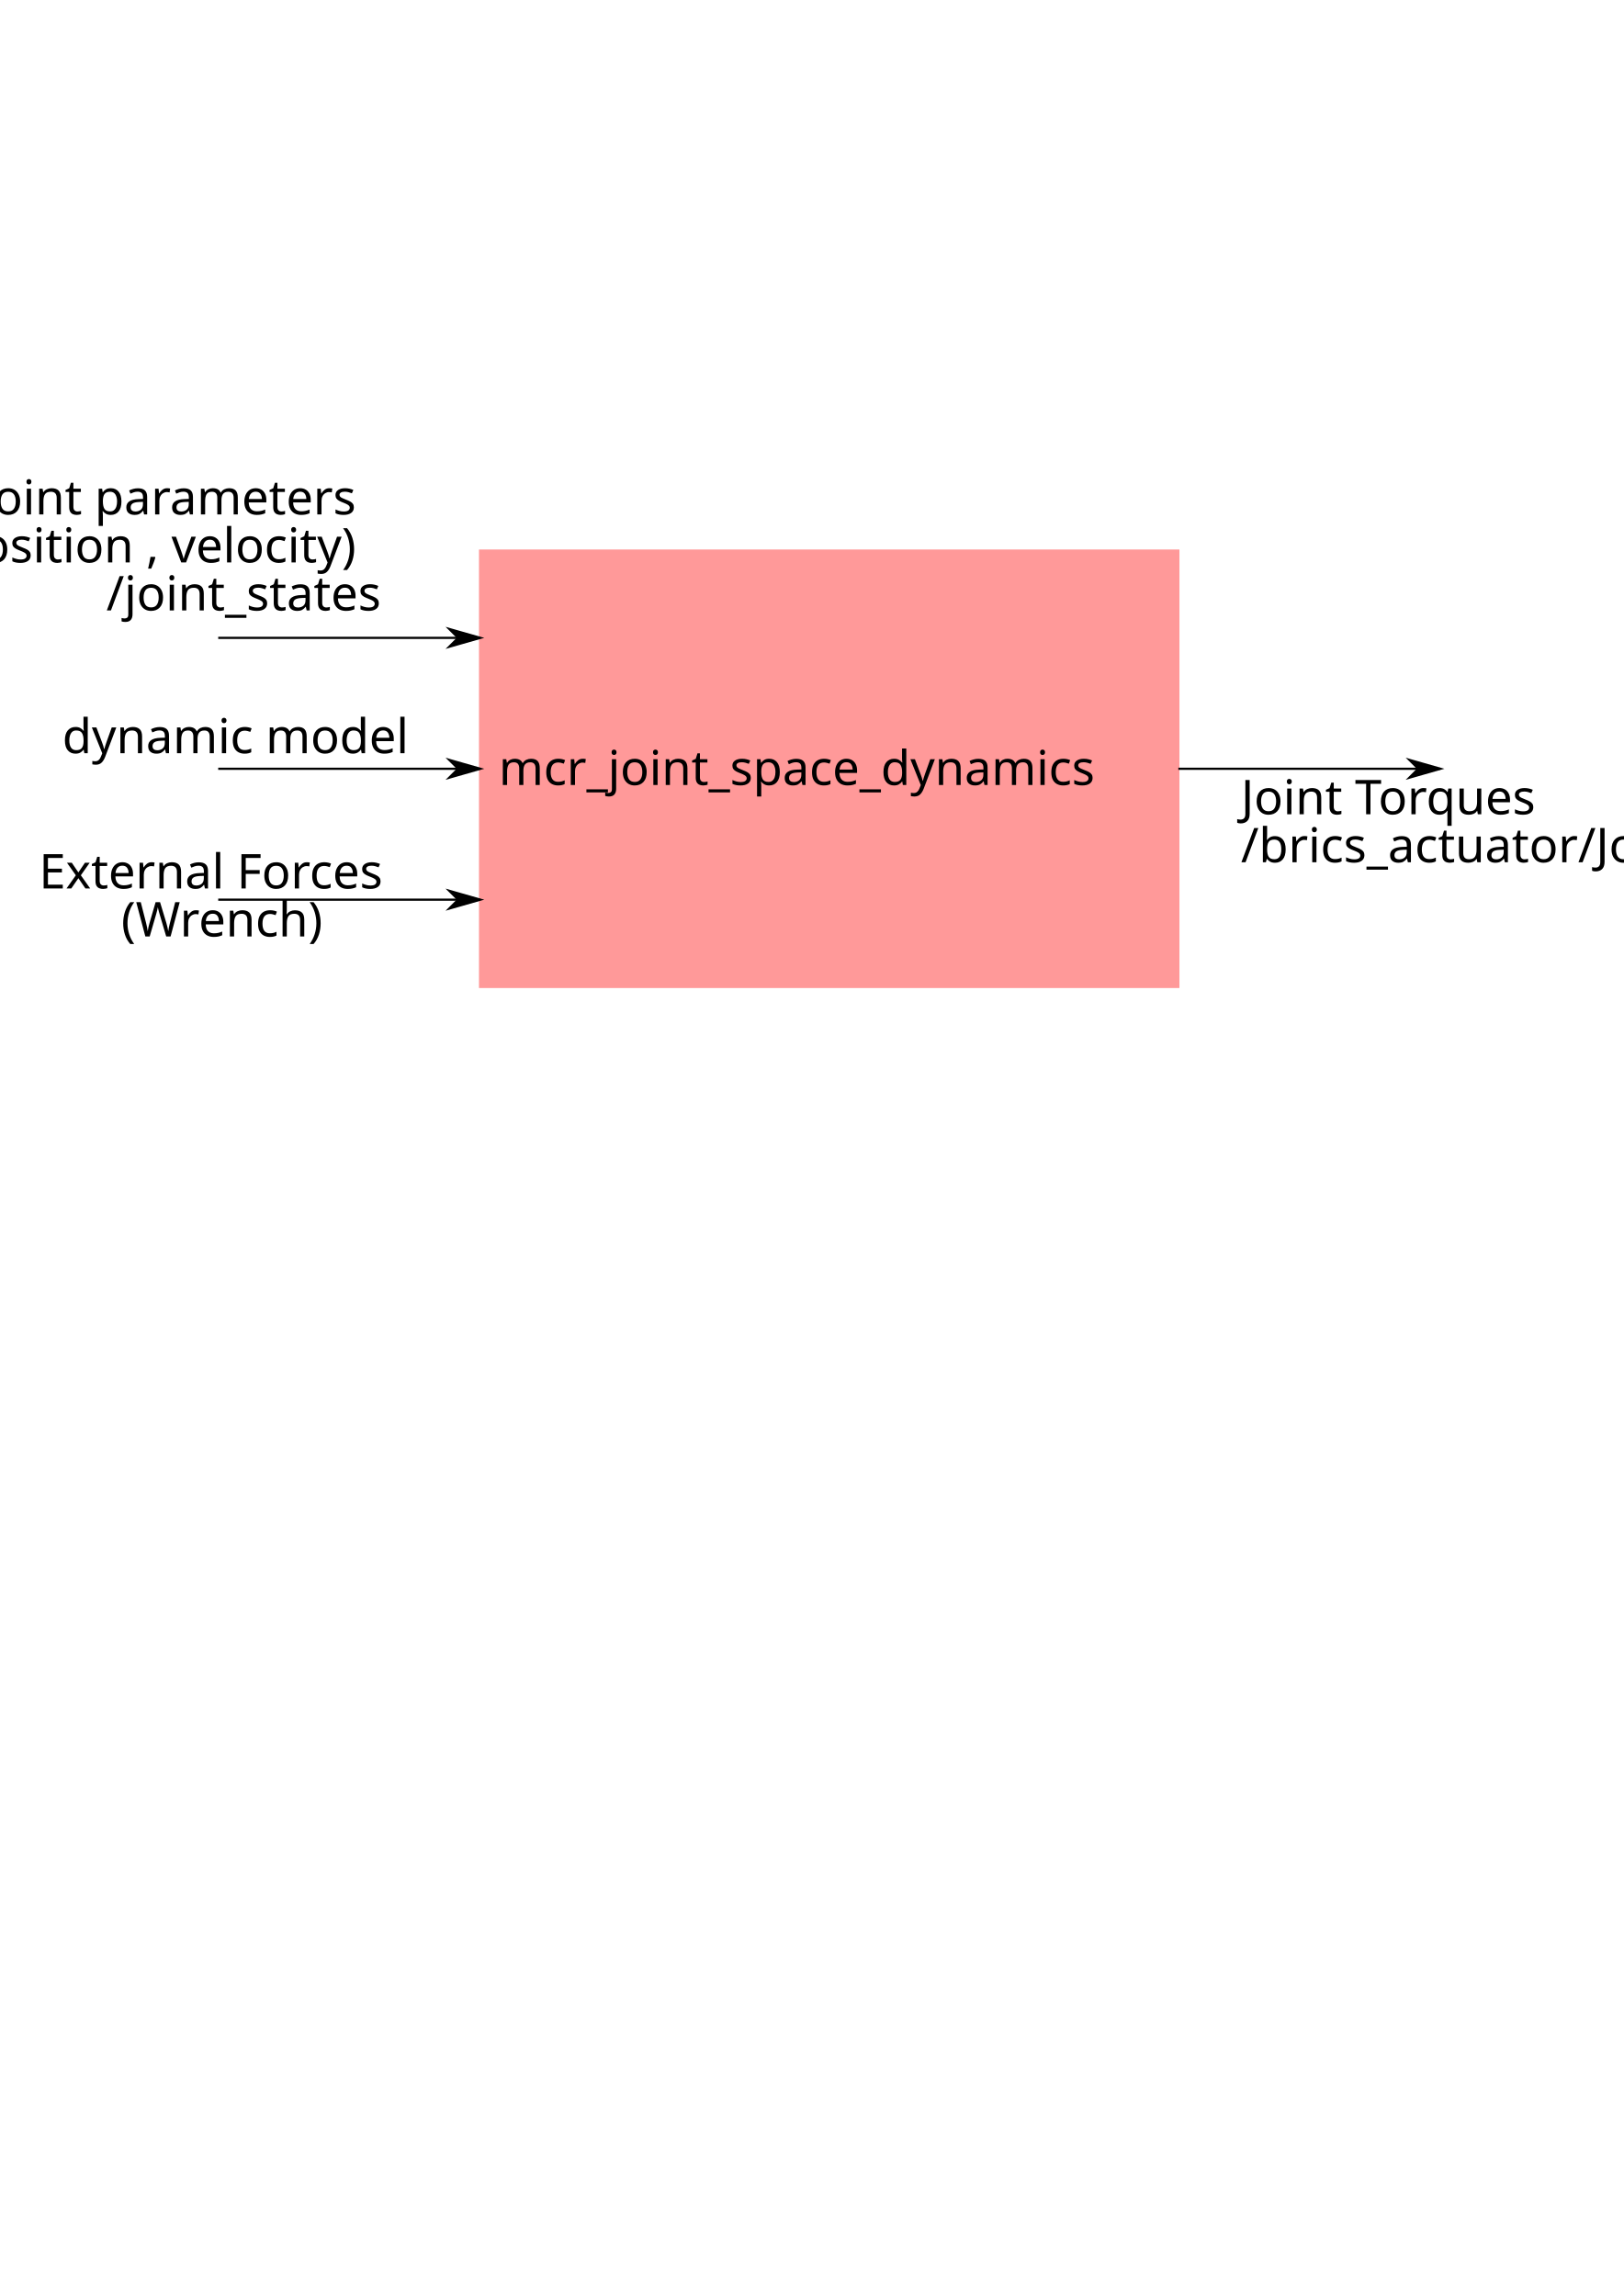
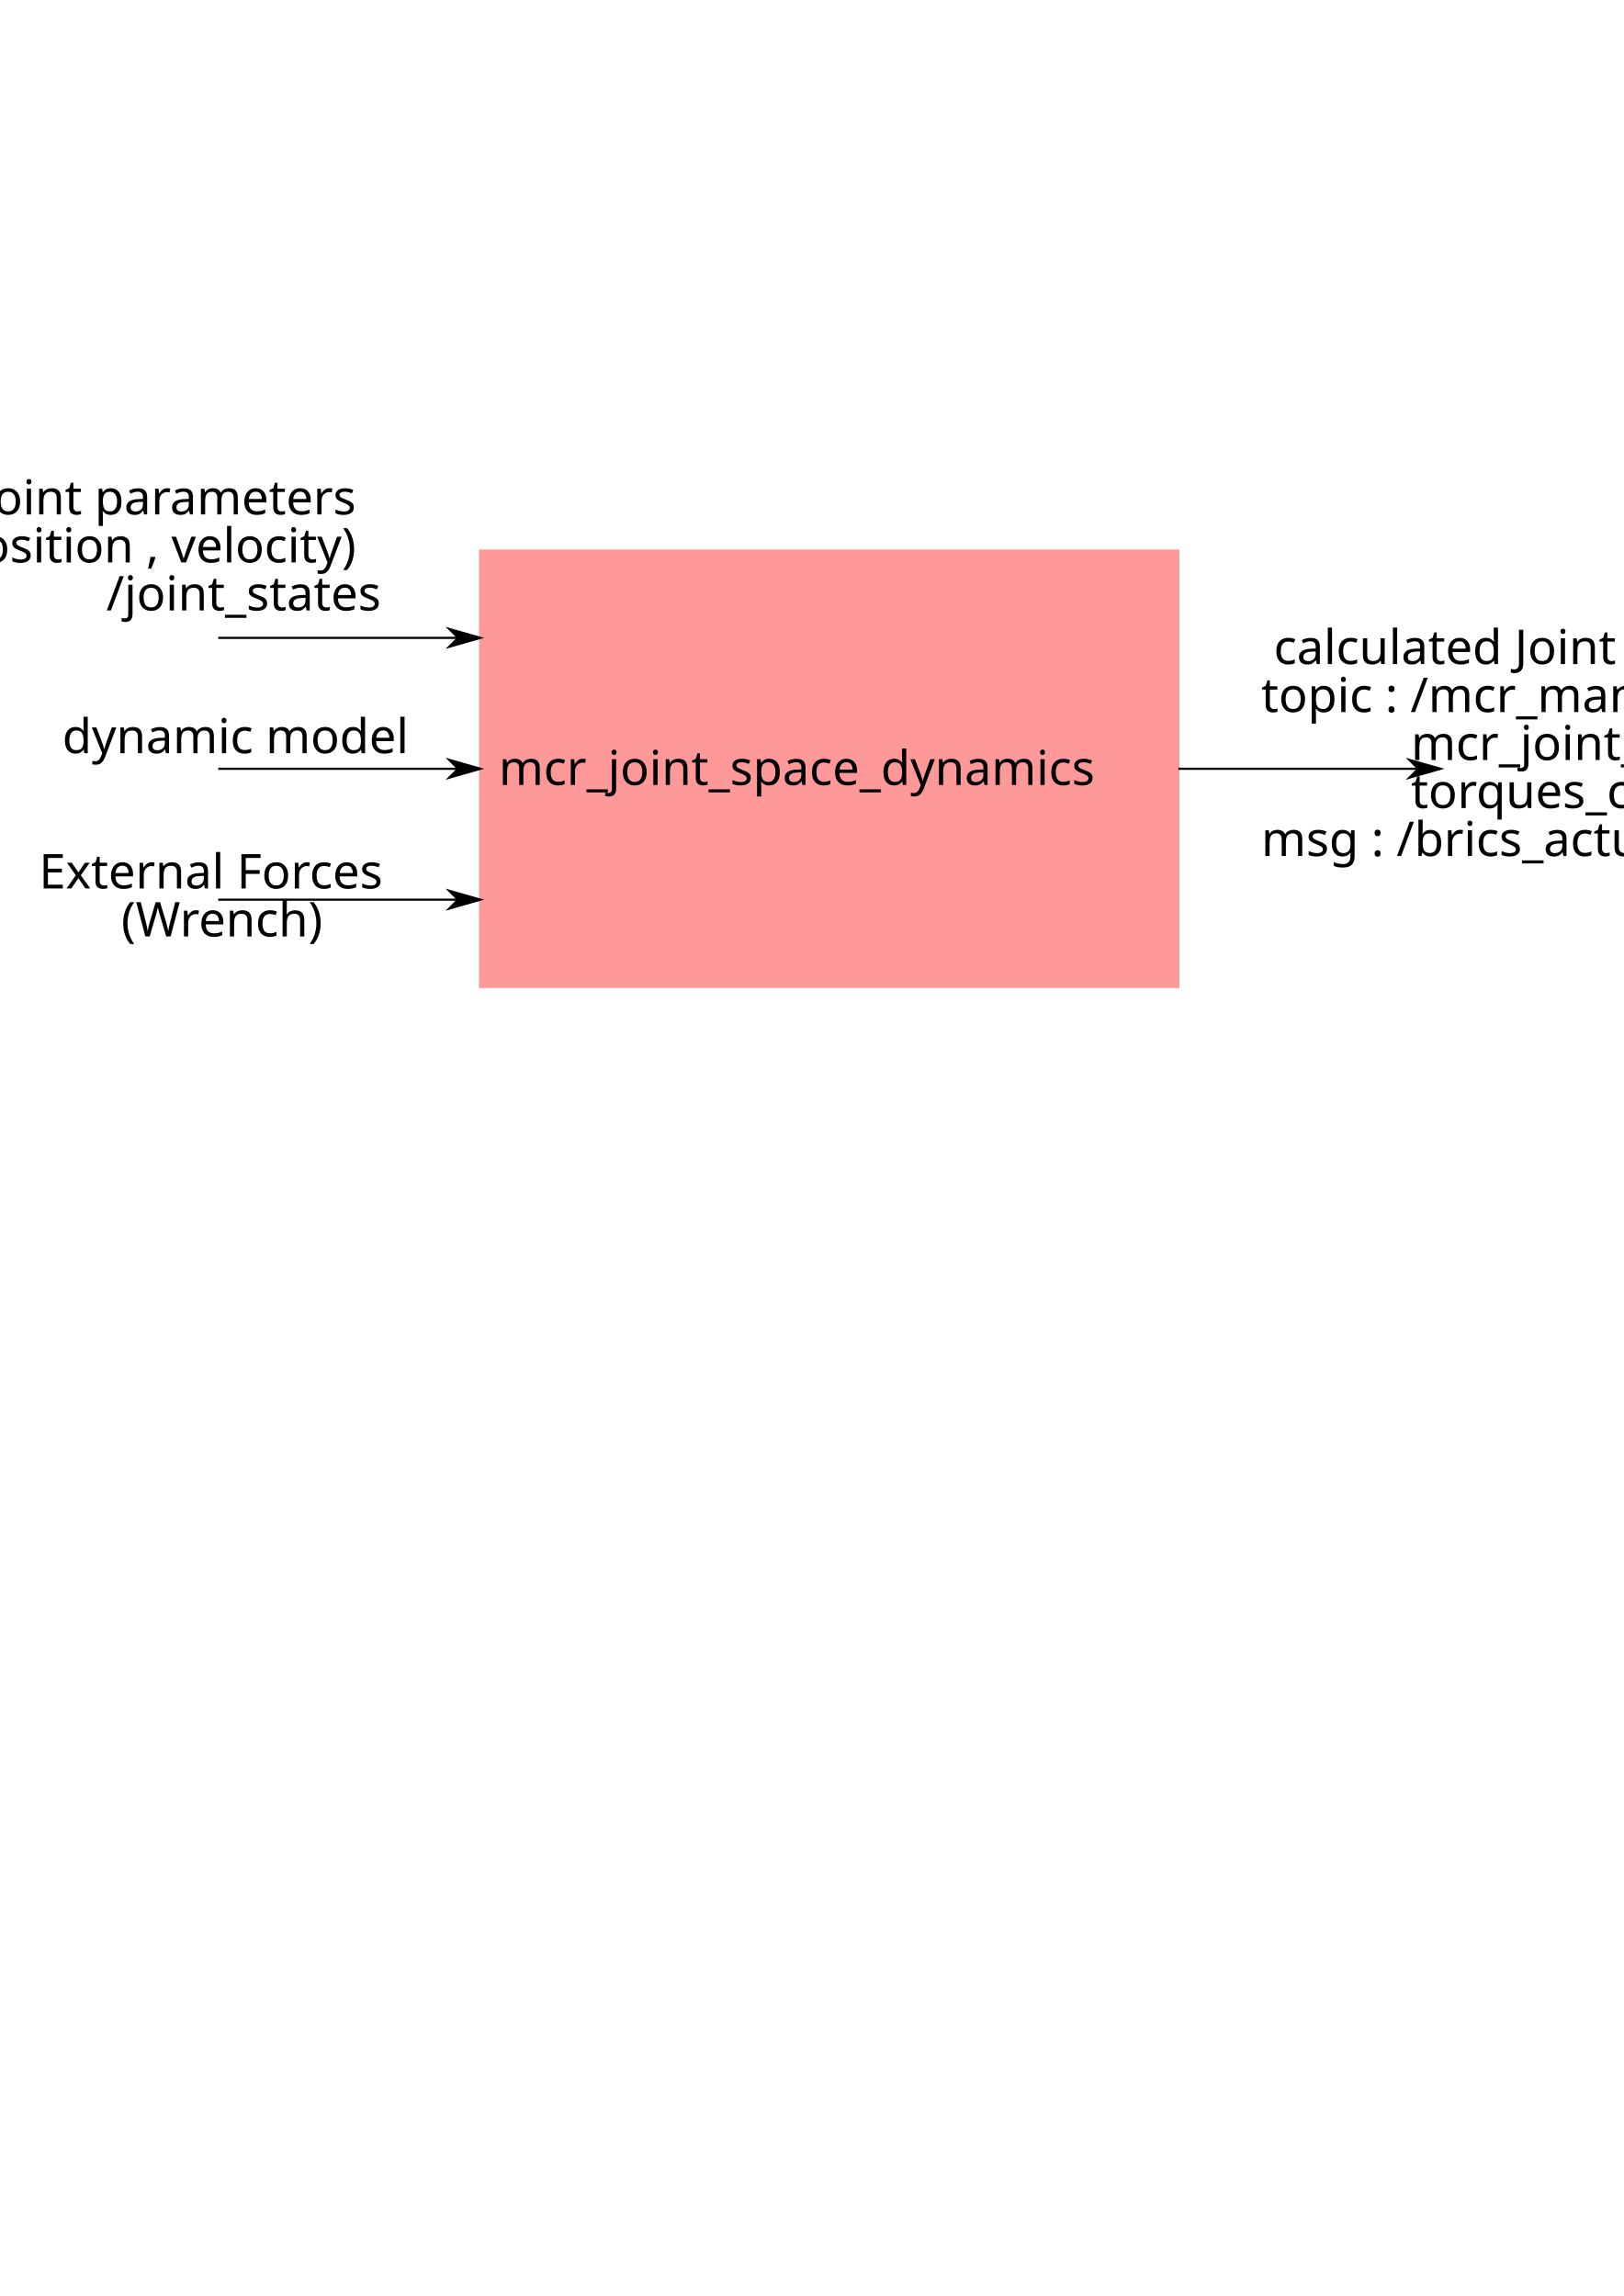
<svg xmlns="http://www.w3.org/2000/svg" width="744.094" height="1052.362" id="svg2" version="1.1">
  <defs id="defs4">
    <marker orient="auto" refY="0.0" refX="0.0" id="Arrow1Lend" style="overflow:visible;">
      <path id="path3952" d="M 0.0,0.0 L 5.0,-5.0 L -12.5,0.0 L 5.0,5.0 L 0.0,0.0 z " style="fill-rule:evenodd;stroke:#000000;stroke-width:1.0pt;" transform="scale(0.8) rotate(180) translate(12.5,0)" />
    </marker>
  </defs>
  <g id="layer1">
    <rect style="opacity:0.399;fill:#ff0000;fill-opacity:1;stroke:#ff0000;stroke-width:0.999;stroke-miterlimit:4;stroke-opacity:1;stroke-dasharray:none;stroke-dashoffset:0" id="rect2987" width="320" height="200" x="220" y="252.362" />
    <path style="fill:none;stroke:#000000;stroke-width:1px;stroke-linecap:butt;stroke-linejoin:miter;stroke-opacity:1;marker-end:url(#Arrow1Lend)" d="m 100,412.362 120,0" id="path2989" />
    <path style="fill:none;stroke:#000000;stroke-width:1px;stroke-linecap:butt;stroke-linejoin:miter;stroke-opacity:1;marker-end:url(#Arrow1Lend);marker-mid:url(#Arrow1Lend)" d="m 100,352.362 120,0" id="path2991" />
    <path style="fill:none;stroke:#000000;stroke-width:1px;stroke-linecap:butt;stroke-linejoin:miter;stroke-opacity:1;marker-end:url(#Arrow1Lend)" d="m 100,292.362 120,0" id="path2993" />
    <path style="fill:none;stroke:#000000;stroke-width:1px;stroke-linecap:butt;stroke-linejoin:miter;stroke-opacity:1;marker-start:none;marker-end:url(#Arrow1Lend)" d="m 540,352.362 120,0" id="path2995" />
    <text xml:space="preserve" style="font-size:22px;font-style:normal;font-weight:normal;text-align:center;line-height:100%;letter-spacing:0px;word-spacing:0px;writing-mode:lr-tb;text-anchor:middle;fill:#000000;fill-opacity:1;stroke:none;font-family:Sans" x="379.429" y="359.791" id="text5299">
      <tspan id="tspan5301" x="379.429" y="359.791">mcr_joint_space_dynamics</tspan>
    </text>
    <text xml:space="preserve" style="font-size:22px;font-style:normal;font-weight:normal;text-align:end;line-height:100%;letter-spacing:0px;word-spacing:0px;writing-mode:lr-tb;text-anchor:end;fill:#000000;fill-opacity:1;stroke:none;font-family:Sans" x="203.193" y="235.791" id="text5303">
      <tspan id="tspan5305" x="203.193" y="235.791">joint parameters</tspan>
      <tspan x="203.193" y="257.791" id="tspan5307">(position , velocity)</tspan>
      <tspan x="203.193" y="279.791" id="tspan5309">/joint_states</tspan>
    </text>
    <text xml:space="preserve" style="font-size:22px;font-style:normal;font-weight:normal;text-align:start;line-height:100%;letter-spacing:0px;word-spacing:0px;writing-mode:lr-tb;text-anchor:start;fill:#000000;fill-opacity:1;stroke:none;font-family:Sans" x="28.548" y="345.219" id="text5311">
      <tspan id="tspan5313" x="28.548" y="345.219">dynamic model</tspan>
    </text>
    <text xml:space="preserve" style="font-size:22px;font-style:normal;font-weight:normal;text-align:center;line-height:100%;letter-spacing:0px;word-spacing:0px;writing-mode:lr-tb;text-anchor:middle;fill:#000000;fill-opacity:1;stroke:none;font-family:Sans" x="116" y="407.219" id="text5315">
      <tspan id="tspan5317" x="119.502" y="407.219">External Forces </tspan>
      <tspan x="116" y="429.219" id="tspan5319">(Wrench)</tspan>
    </text>
-     <text xml:space="preserve" style="font-size:22px;font-style:normal;font-weight:normal;text-align:start;line-height:100%;letter-spacing:0px;word-spacing:0px;writing-mode:lr-tb;text-anchor:start;fill:#000000;fill-opacity:1;stroke:none;font-family:Sans" x="568.682" y="373.219" id="text5321">
-       <tspan id="tspan5323" x="568.682" y="373.219">Joint Torques</tspan>
-       <tspan x="568.682" y="395.219" id="tspan5325">/brics_actuator/JointTorques</tspan>
+     <text xml:space="preserve" style="font-size:22px;font-style:normal;font-weight:normal;text-align:start;line-height:100%;letter-spacing:0px;word-spacing:0px;writing-mode:lr-tb;text-anchor:start;fill:#000000;fill-opacity:1;stroke:none;font-family:Sans" x="578" y="304.362" id="text5321-3">
+       <tspan id="tspan5323-5" x="578" y="304.362" style="text-align:start;text-anchor:start"> calculated Joint Torques</tspan>
+       <tspan x="578" y="326.362" style="text-align:start;text-anchor:start" id="tspan3197">topic : /mcr_manipulation/</tspan>
+       <tspan x="578" y="348.362" style="text-align:start;text-anchor:start" id="tspan3207">            mcr_joint_space_dynamics/</tspan>
+       <tspan x="578" y="370.362" style="text-align:start;text-anchor:start" id="tspan3199">            torques_calculated</tspan>
+       <tspan x="578" y="392.362" id="tspan5325-8" style="text-align:start;text-anchor:start">msg : /brics_actuator/JointTorques</tspan>
    </text>
  </g>
</svg>
